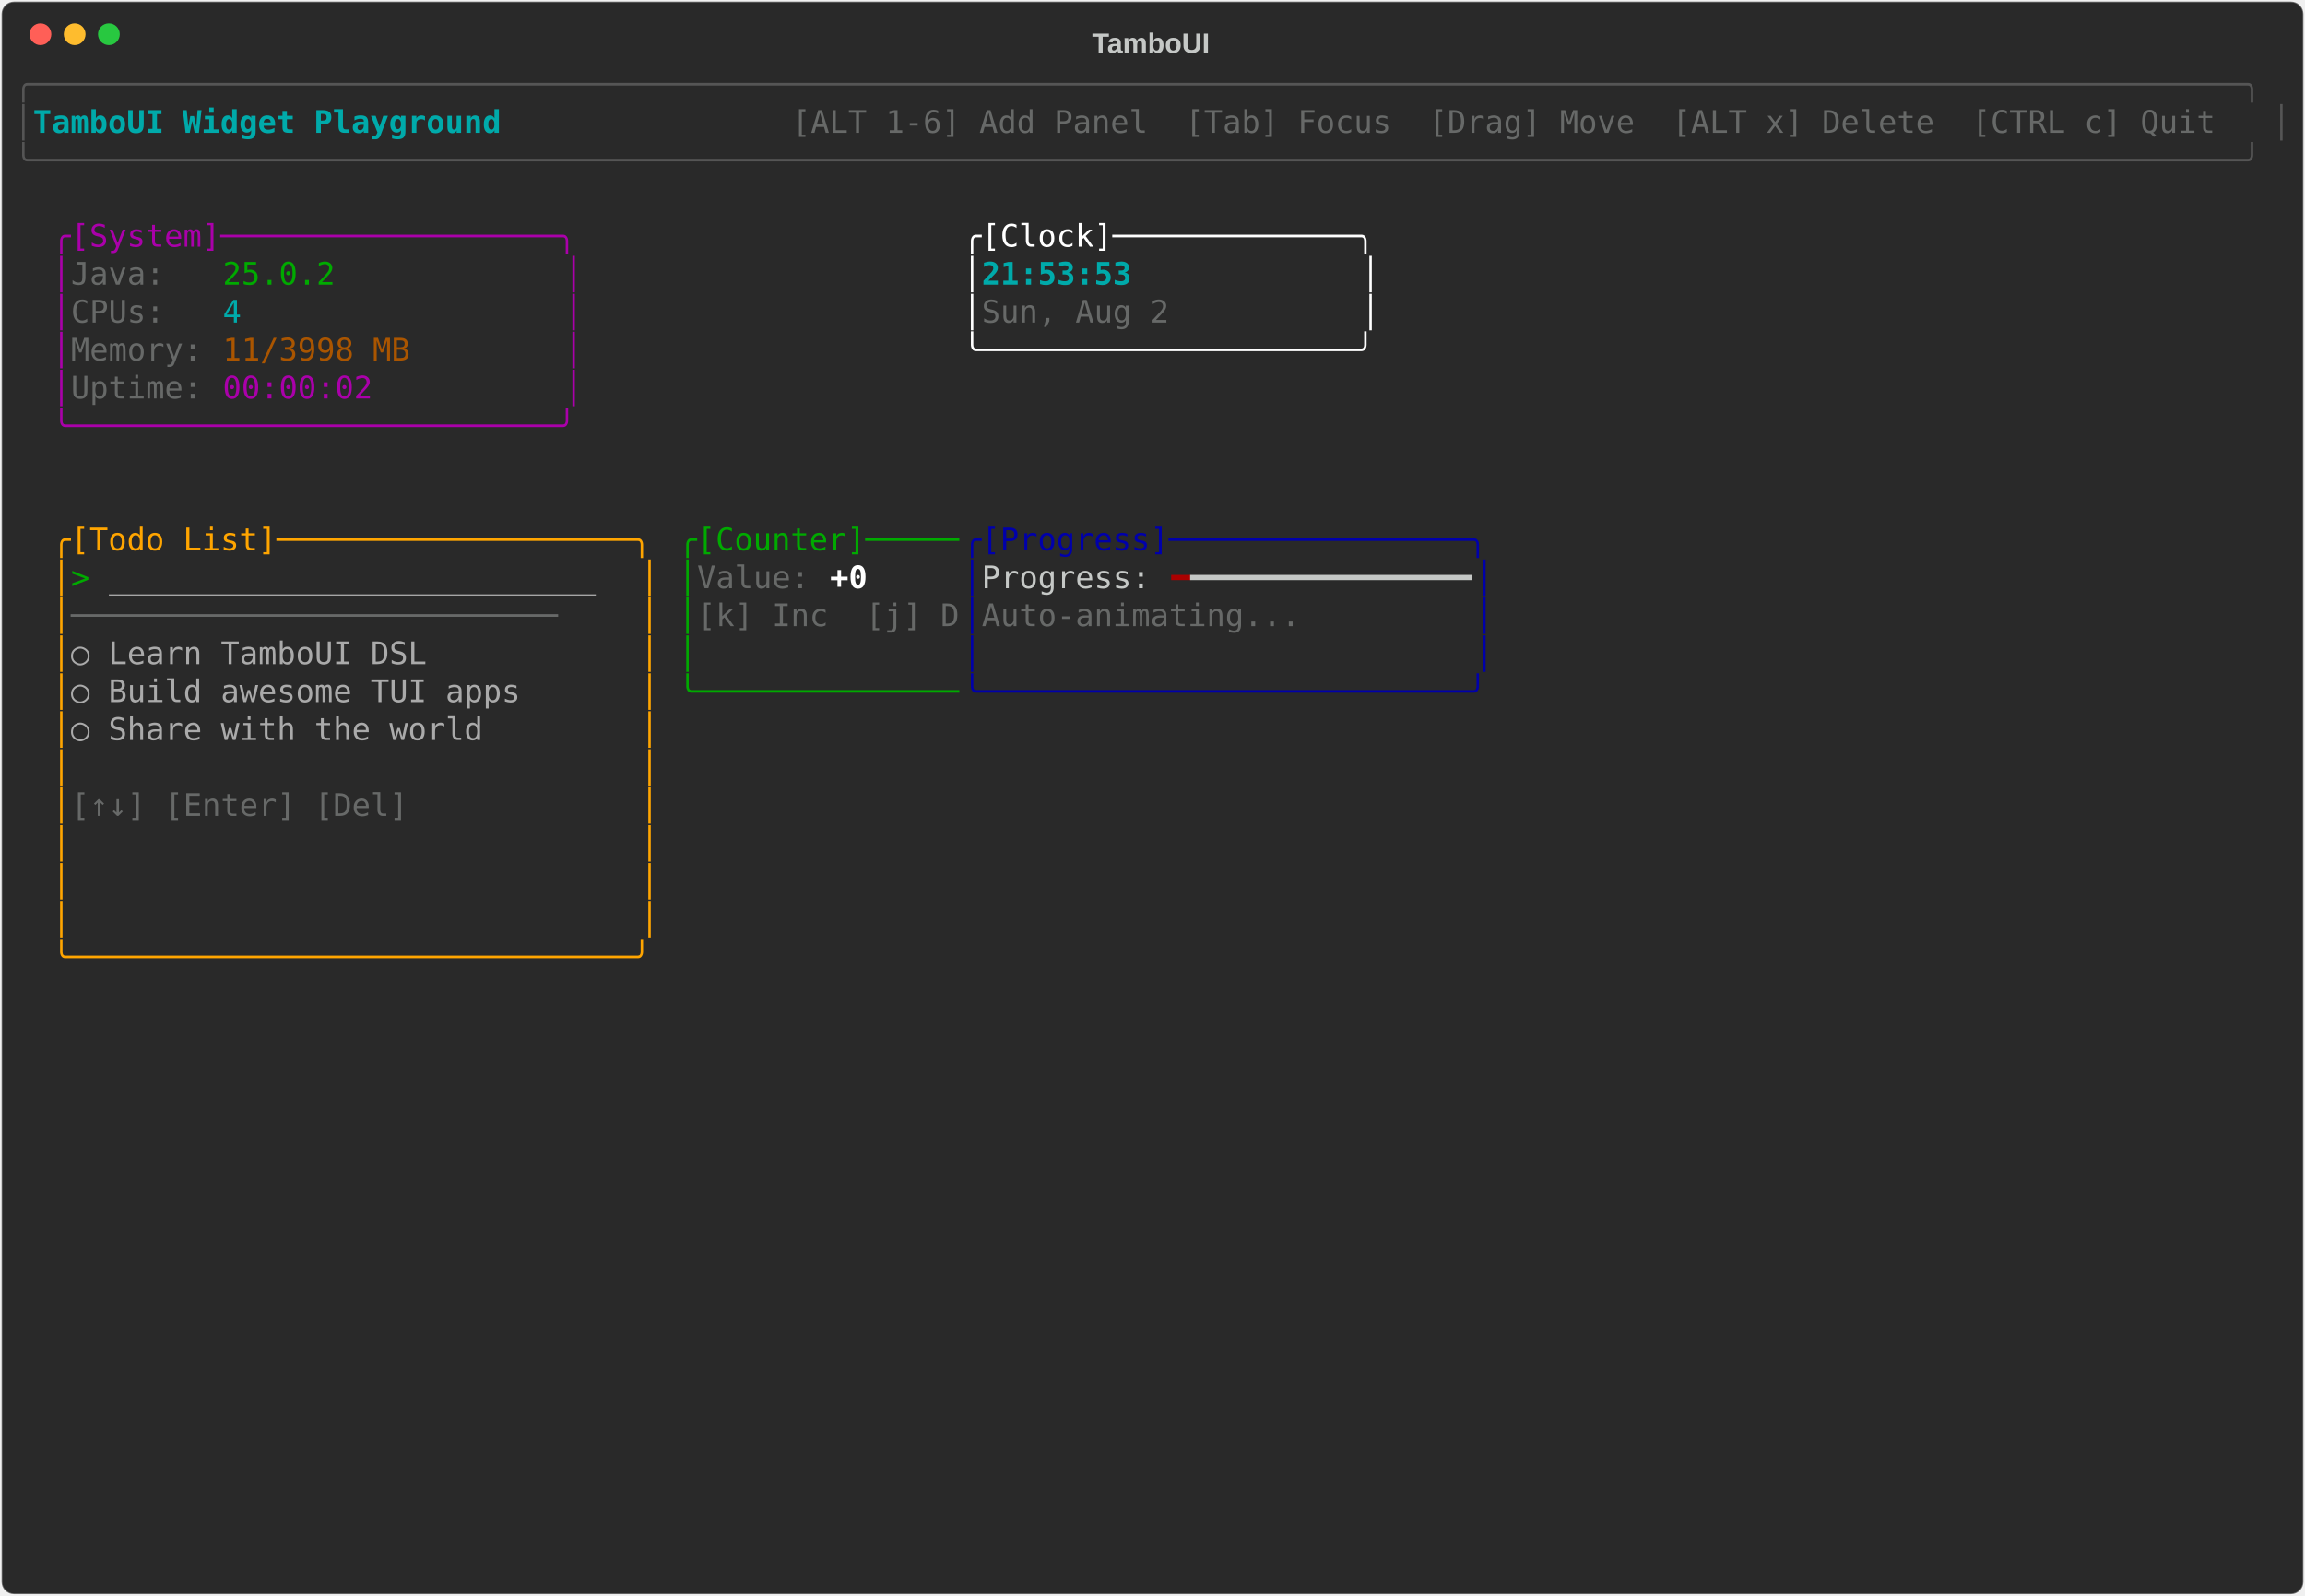
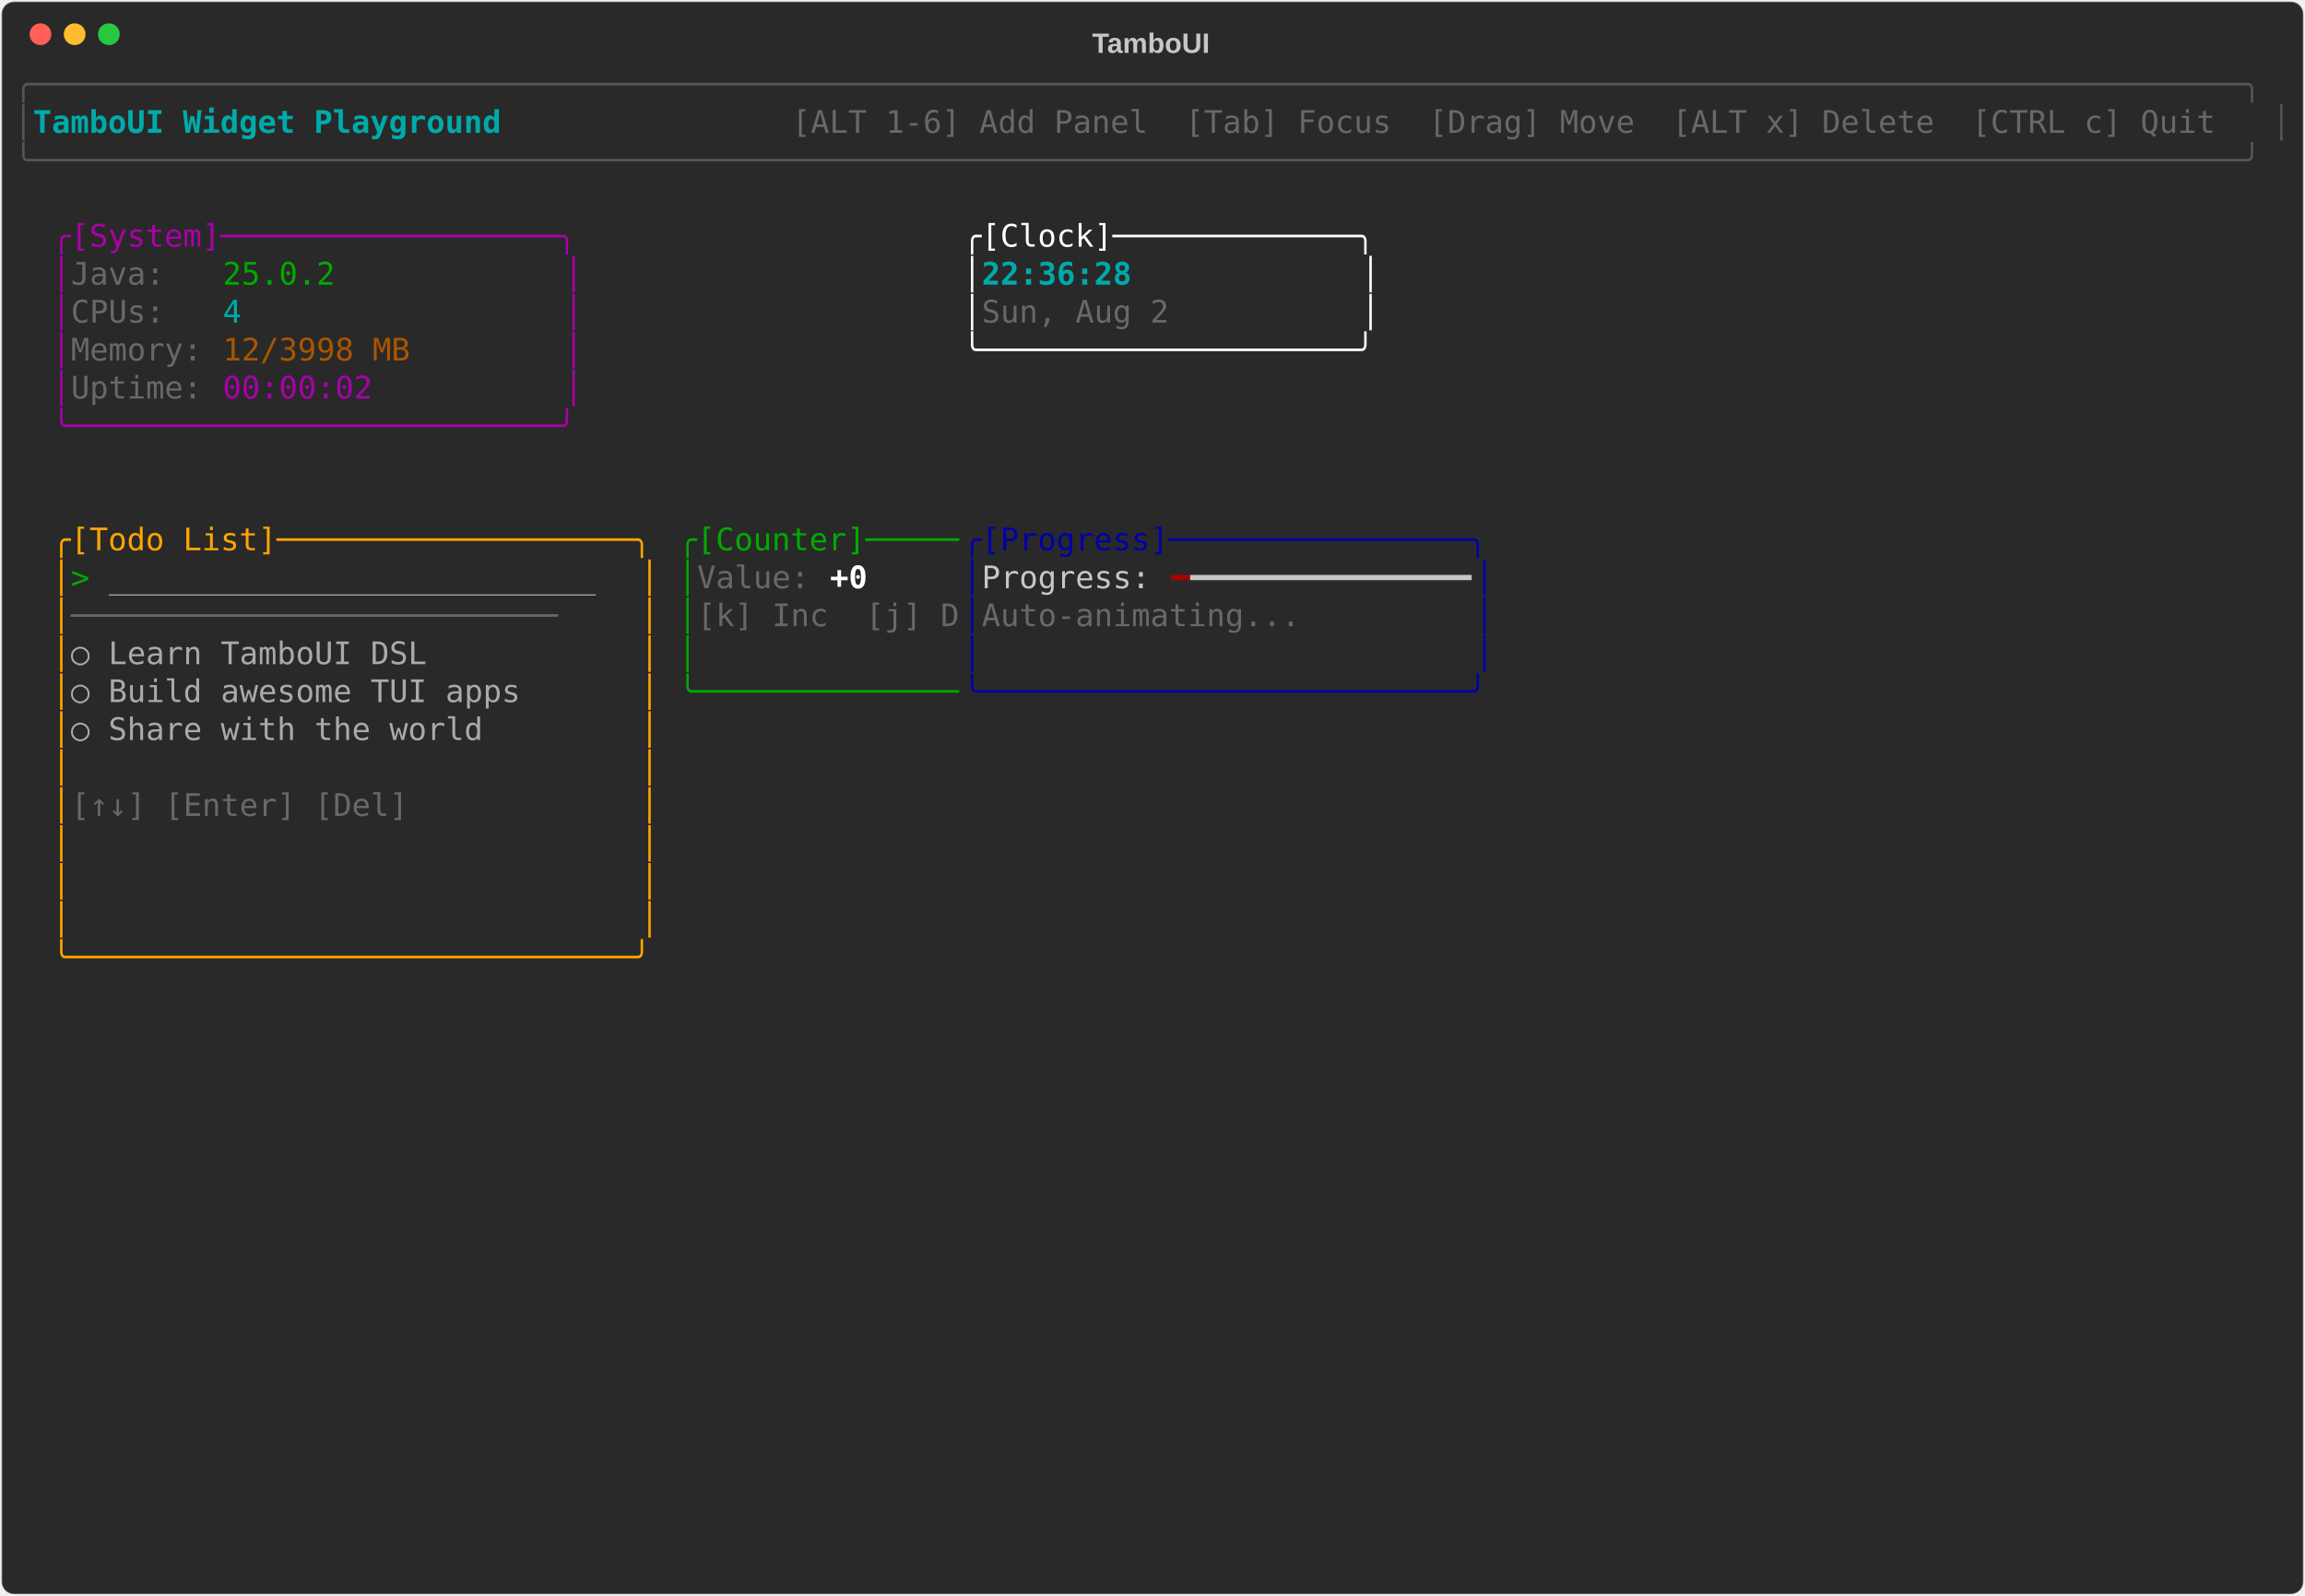
<svg xmlns="http://www.w3.org/2000/svg" class="rich-terminal" viewBox="0 0 1482 1026">
-   <style>    @font-face {        font-family: "Fira Code";        src: local("FiraCode-Regular"),                url("https://cdnjs.cloudflare.com/ajax/libs/firacode/6.2.0/woff2/FiraCode-Regular.woff2") format("woff2"),                url("https://cdnjs.cloudflare.com/ajax/libs/firacode/6.2.0/woff/FiraCode-Regular.woff") format("woff");        font-style: normal;        font-weight: 400;    }    @font-face {        font-family: "Fira Code";        src: local("FiraCode-Bold"),                url("https://cdnjs.cloudflare.com/ajax/libs/firacode/6.2.0/woff2/FiraCode-Bold.woff2") format("woff2"),                url("https://cdnjs.cloudflare.com/ajax/libs/firacode/6.2.0/woff/FiraCode-Bold.woff") format("woff");        font-style: bold;        font-weight: 700;    }    .terminal-3410990070-matrix {        font-family: Fira Code, monospace;        font-size: 20px;        line-height: 24.4px;        font-variant-east-asian: full-width;    }    .terminal-3410990070-title {        font-size: 18px;        font-weight: bold;        font-family: arial;    }    .terminal-3410990070-r1 { fill: #555555 }.terminal-3410990070-r2 { fill: #00aaaa;font-weight: bold }.terminal-3410990070-r3 { fill: #c5c8c6 }.terminal-3410990070-r4 { fill: #676968 }.terminal-3410990070-r5 { fill: #aa00aa }.terminal-3410990070-r6 { fill: #ffffff }.terminal-3410990070-r7 { fill: #00aa00 }.terminal-3410990070-r8 { fill: #00aaaa }.terminal-3410990070-r9 { fill: #aa5500 }.terminal-3410990070-r10 { fill: #ffa500 }.terminal-3410990070-r11 { fill: #0000aa }.terminal-3410990070-r12 { fill: #aaaaaa }.terminal-3410990070-r13 { fill: #ffffff;font-weight: bold }.terminal-3410990070-r14 { fill: #aa0000 }    </style>
+   <style>    @font-face {        font-family: "Fira Code";        src: local("FiraCode-Regular"),                url("https://cdnjs.cloudflare.com/ajax/libs/firacode/6.2.0/woff2/FiraCode-Regular.woff2") format("woff2"),                url("https://cdnjs.cloudflare.com/ajax/libs/firacode/6.2.0/woff/FiraCode-Regular.woff") format("woff");        font-style: normal;        font-weight: 400;    }    @font-face {        font-family: "Fira Code";        src: local("FiraCode-Bold"),                url("https://cdnjs.cloudflare.com/ajax/libs/firacode/6.2.0/woff2/FiraCode-Bold.woff2") format("woff2"),                url("https://cdnjs.cloudflare.com/ajax/libs/firacode/6.2.0/woff/FiraCode-Bold.woff") format("woff");        font-style: bold;        font-weight: 700;    }    .terminal-415405051-matrix {        font-family: Fira Code, monospace;        font-size: 20px;        line-height: 24.4px;        font-variant-east-asian: full-width;    }    .terminal-415405051-title {        font-size: 18px;        font-weight: bold;        font-family: arial;    }    .terminal-415405051-r1 { fill: #555555 }.terminal-415405051-r2 { fill: #00aaaa;font-weight: bold }.terminal-415405051-r3 { fill: #c5c8c6 }.terminal-415405051-r4 { fill: #676968 }.terminal-415405051-r5 { fill: #aa00aa }.terminal-415405051-r6 { fill: #ffffff }.terminal-415405051-r7 { fill: #00aa00 }.terminal-415405051-r8 { fill: #00aaaa }.terminal-415405051-r9 { fill: #aa5500 }.terminal-415405051-r10 { fill: #ffa500 }.terminal-415405051-r11 { fill: #0000aa }.terminal-415405051-r12 { fill: #aaaaaa }.terminal-415405051-r13 { fill: #ffffff;font-weight: bold }.terminal-415405051-r14 { fill: #aa0000 }    </style>
  <defs>
-     <clipPath id="terminal-3410990070-clip-terminal">
+     <clipPath id="terminal-415405051-clip-terminal">
      <rect x="0" y="0" width="1463" height="975" />
    </clipPath>
-     <clipPath id="terminal-3410990070-line-0">
+     <clipPath id="terminal-415405051-line-0">
      <rect x="0" y="1.5" width="1464" height="24.65" />
    </clipPath>
-     <clipPath id="terminal-3410990070-line-1">
+     <clipPath id="terminal-415405051-line-1">
      <rect x="0" y="25.9" width="1464" height="24.65" />
    </clipPath>
-     <clipPath id="terminal-3410990070-line-2">
+     <clipPath id="terminal-415405051-line-2">
      <rect x="0" y="50.3" width="1464" height="24.65" />
    </clipPath>
-     <clipPath id="terminal-3410990070-line-3">
+     <clipPath id="terminal-415405051-line-3">
      <rect x="0" y="74.7" width="1464" height="24.65" />
    </clipPath>
-     <clipPath id="terminal-3410990070-line-4">
+     <clipPath id="terminal-415405051-line-4">
      <rect x="0" y="99.1" width="1464" height="24.65" />
    </clipPath>
-     <clipPath id="terminal-3410990070-line-5">
+     <clipPath id="terminal-415405051-line-5">
      <rect x="0" y="123.5" width="1464" height="24.65" />
    </clipPath>
-     <clipPath id="terminal-3410990070-line-6">
+     <clipPath id="terminal-415405051-line-6">
      <rect x="0" y="147.9" width="1464" height="24.65" />
    </clipPath>
-     <clipPath id="terminal-3410990070-line-7">
+     <clipPath id="terminal-415405051-line-7">
      <rect x="0" y="172.3" width="1464" height="24.65" />
    </clipPath>
-     <clipPath id="terminal-3410990070-line-8">
+     <clipPath id="terminal-415405051-line-8">
      <rect x="0" y="196.7" width="1464" height="24.65" />
    </clipPath>
-     <clipPath id="terminal-3410990070-line-9">
+     <clipPath id="terminal-415405051-line-9">
      <rect x="0" y="221.1" width="1464" height="24.65" />
    </clipPath>
-     <clipPath id="terminal-3410990070-line-10">
+     <clipPath id="terminal-415405051-line-10">
      <rect x="0" y="245.5" width="1464" height="24.65" />
    </clipPath>
-     <clipPath id="terminal-3410990070-line-11">
+     <clipPath id="terminal-415405051-line-11">
      <rect x="0" y="269.9" width="1464" height="24.65" />
    </clipPath>
-     <clipPath id="terminal-3410990070-line-12">
+     <clipPath id="terminal-415405051-line-12">
      <rect x="0" y="294.3" width="1464" height="24.65" />
    </clipPath>
-     <clipPath id="terminal-3410990070-line-13">
+     <clipPath id="terminal-415405051-line-13">
      <rect x="0" y="318.7" width="1464" height="24.65" />
    </clipPath>
-     <clipPath id="terminal-3410990070-line-14">
+     <clipPath id="terminal-415405051-line-14">
      <rect x="0" y="343.1" width="1464" height="24.65" />
    </clipPath>
-     <clipPath id="terminal-3410990070-line-15">
+     <clipPath id="terminal-415405051-line-15">
      <rect x="0" y="367.5" width="1464" height="24.65" />
    </clipPath>
-     <clipPath id="terminal-3410990070-line-16">
+     <clipPath id="terminal-415405051-line-16">
      <rect x="0" y="391.9" width="1464" height="24.65" />
    </clipPath>
-     <clipPath id="terminal-3410990070-line-17">
+     <clipPath id="terminal-415405051-line-17">
      <rect x="0" y="416.3" width="1464" height="24.65" />
    </clipPath>
-     <clipPath id="terminal-3410990070-line-18">
+     <clipPath id="terminal-415405051-line-18">
      <rect x="0" y="440.7" width="1464" height="24.65" />
    </clipPath>
-     <clipPath id="terminal-3410990070-line-19">
+     <clipPath id="terminal-415405051-line-19">
      <rect x="0" y="465.1" width="1464" height="24.65" />
    </clipPath>
-     <clipPath id="terminal-3410990070-line-20">
+     <clipPath id="terminal-415405051-line-20">
      <rect x="0" y="489.5" width="1464" height="24.65" />
    </clipPath>
-     <clipPath id="terminal-3410990070-line-21">
+     <clipPath id="terminal-415405051-line-21">
      <rect x="0" y="513.9" width="1464" height="24.65" />
    </clipPath>
-     <clipPath id="terminal-3410990070-line-22">
+     <clipPath id="terminal-415405051-line-22">
      <rect x="0" y="538.3" width="1464" height="24.65" />
    </clipPath>
-     <clipPath id="terminal-3410990070-line-23">
+     <clipPath id="terminal-415405051-line-23">
      <rect x="0" y="562.7" width="1464" height="24.65" />
    </clipPath>
-     <clipPath id="terminal-3410990070-line-24">
+     <clipPath id="terminal-415405051-line-24">
      <rect x="0" y="587.1" width="1464" height="24.65" />
    </clipPath>
-     <clipPath id="terminal-3410990070-line-25">
+     <clipPath id="terminal-415405051-line-25">
      <rect x="0" y="611.5" width="1464" height="24.65" />
    </clipPath>
-     <clipPath id="terminal-3410990070-line-26">
+     <clipPath id="terminal-415405051-line-26">
      <rect x="0" y="635.9" width="1464" height="24.65" />
    </clipPath>
-     <clipPath id="terminal-3410990070-line-27">
+     <clipPath id="terminal-415405051-line-27">
      <rect x="0" y="660.3" width="1464" height="24.65" />
    </clipPath>
-     <clipPath id="terminal-3410990070-line-28">
+     <clipPath id="terminal-415405051-line-28">
      <rect x="0" y="684.7" width="1464" height="24.65" />
    </clipPath>
-     <clipPath id="terminal-3410990070-line-29">
+     <clipPath id="terminal-415405051-line-29">
      <rect x="0" y="709.1" width="1464" height="24.65" />
    </clipPath>
-     <clipPath id="terminal-3410990070-line-30">
+     <clipPath id="terminal-415405051-line-30">
      <rect x="0" y="733.5" width="1464" height="24.65" />
    </clipPath>
-     <clipPath id="terminal-3410990070-line-31">
+     <clipPath id="terminal-415405051-line-31">
      <rect x="0" y="757.9" width="1464" height="24.65" />
    </clipPath>
-     <clipPath id="terminal-3410990070-line-32">
+     <clipPath id="terminal-415405051-line-32">
      <rect x="0" y="782.3" width="1464" height="24.65" />
    </clipPath>
-     <clipPath id="terminal-3410990070-line-33">
+     <clipPath id="terminal-415405051-line-33">
      <rect x="0" y="806.7" width="1464" height="24.65" />
    </clipPath>
-     <clipPath id="terminal-3410990070-line-34">
+     <clipPath id="terminal-415405051-line-34">
      <rect x="0" y="831.1" width="1464" height="24.65" />
    </clipPath>
-     <clipPath id="terminal-3410990070-line-35">
+     <clipPath id="terminal-415405051-line-35">
      <rect x="0" y="855.5" width="1464" height="24.65" />
    </clipPath>
-     <clipPath id="terminal-3410990070-line-36">
+     <clipPath id="terminal-415405051-line-36">
      <rect x="0" y="879.9" width="1464" height="24.65" />
    </clipPath>
-     <clipPath id="terminal-3410990070-line-37">
+     <clipPath id="terminal-415405051-line-37">
      <rect x="0" y="904.3" width="1464" height="24.65" />
    </clipPath>
-     <clipPath id="terminal-3410990070-line-38">
+     <clipPath id="terminal-415405051-line-38">
      <rect x="0" y="928.7" width="1464" height="24.65" />
    </clipPath>
-     <clipPath id="terminal-3410990070-line-39">
+     <clipPath id="terminal-415405051-line-39">
      <rect x="0" y="953.1" width="1464" height="24.65" />
    </clipPath>
  </defs>
  <rect fill="#292929" stroke="rgba(255,255,255,0.35)" stroke-width="1" x="1" y="1" width="1480" height="1024" rx="8" />
-   <text class="terminal-3410990070-title" fill="#c5c8c6" text-anchor="middle" x="740" y="34">TamboUI</text>
+   <text class="terminal-415405051-title" fill="#c5c8c6" text-anchor="middle" x="740" y="34">TamboUI</text>
  <g transform="translate(26,22)">
    <circle cx="0" cy="0" r="7" fill="#ff5f57" />
    <circle cx="22" cy="0" r="7" fill="#febc2e" />
    <circle cx="44" cy="0" r="7" fill="#28c840" />
  </g>
-   <g transform="translate(9, 41)" clip-path="url(#terminal-3410990070-clip-terminal)">
-     <g class="terminal-3410990070-matrix">
-       <text class="terminal-3410990070-r1" x="0" y="20" textLength="1464" clip-path="url(#terminal-3410990070-line-0)">╭──────────────────────────────────────────────────────────────────────────────────────────────────────────────────────╮</text>
-       <text class="terminal-3410990070-r1" x="0" y="44.4" textLength="12.2" clip-path="url(#terminal-3410990070-line-1)">│</text>
-       <text class="terminal-3410990070-r2" x="12.2" y="44.4" textLength="329.4" clip-path="url(#terminal-3410990070-line-1)"> TamboUI Widget Playground </text>
-       <text class="terminal-3410990070-r4" x="500.2" y="44.4" textLength="951.6" clip-path="url(#terminal-3410990070-line-1)"> [ALT 1-6] Add Panel  [Tab] Focus  [Drag] Move  [ALT x] Delete  [CTRL c] Quit </text>
-       <text class="terminal-3410990070-r1" x="1451.8" y="44.4" textLength="12.2" clip-path="url(#terminal-3410990070-line-1)">│</text>
-       <text class="terminal-3410990070-r1" x="0" y="68.8" textLength="1464" clip-path="url(#terminal-3410990070-line-2)">╰──────────────────────────────────────────────────────────────────────────────────────────────────────────────────────╯</text>
-       <text class="terminal-3410990070-r5" x="24.4" y="117.6" textLength="341.6" clip-path="url(#terminal-3410990070-line-4)">╭[System]──────────────────╮</text>
-       <text class="terminal-3410990070-r6" x="610" y="117.6" textLength="268.4" clip-path="url(#terminal-3410990070-line-4)">╭[Clock]─────────────╮</text>
-       <text class="terminal-3410990070-r5" x="24.4" y="142" textLength="12.2" clip-path="url(#terminal-3410990070-line-5)">│</text>
-       <text class="terminal-3410990070-r4" x="36.6" y="142" textLength="97.6" clip-path="url(#terminal-3410990070-line-5)">Java:   </text>
-       <text class="terminal-3410990070-r7" x="134.2" y="142" textLength="73.2" clip-path="url(#terminal-3410990070-line-5)">25.0.2</text>
-       <text class="terminal-3410990070-r5" x="353.8" y="142" textLength="12.2" clip-path="url(#terminal-3410990070-line-5)">│</text>
-       <text class="terminal-3410990070-r6" x="610" y="142" textLength="12.2" clip-path="url(#terminal-3410990070-line-5)">│</text>
-       <text class="terminal-3410990070-r2" x="622.2" y="142" textLength="244" clip-path="url(#terminal-3410990070-line-5)">21:53:53            </text>
-       <text class="terminal-3410990070-r6" x="866.2" y="142" textLength="12.2" clip-path="url(#terminal-3410990070-line-5)">│</text>
-       <text class="terminal-3410990070-r5" x="24.4" y="166.4" textLength="12.2" clip-path="url(#terminal-3410990070-line-6)">│</text>
-       <text class="terminal-3410990070-r4" x="36.6" y="166.4" textLength="97.6" clip-path="url(#terminal-3410990070-line-6)">CPUs:   </text>
-       <text class="terminal-3410990070-r8" x="134.2" y="166.4" textLength="12.2" clip-path="url(#terminal-3410990070-line-6)">4</text>
-       <text class="terminal-3410990070-r5" x="353.8" y="166.4" textLength="12.2" clip-path="url(#terminal-3410990070-line-6)">│</text>
-       <text class="terminal-3410990070-r6" x="610" y="166.4" textLength="12.2" clip-path="url(#terminal-3410990070-line-6)">│</text>
-       <text class="terminal-3410990070-r4" x="622.2" y="166.4" textLength="244" clip-path="url(#terminal-3410990070-line-6)">Sun, Aug 2          </text>
-       <text class="terminal-3410990070-r6" x="866.2" y="166.4" textLength="12.2" clip-path="url(#terminal-3410990070-line-6)">│</text>
-       <text class="terminal-3410990070-r5" x="24.4" y="190.8" textLength="12.2" clip-path="url(#terminal-3410990070-line-7)">│</text>
-       <text class="terminal-3410990070-r4" x="36.6" y="190.8" textLength="97.6" clip-path="url(#terminal-3410990070-line-7)">Memory: </text>
-       <text class="terminal-3410990070-r9" x="134.2" y="190.8" textLength="122" clip-path="url(#terminal-3410990070-line-7)">11/3998 MB</text>
-       <text class="terminal-3410990070-r5" x="353.8" y="190.8" textLength="12.2" clip-path="url(#terminal-3410990070-line-7)">│</text>
-       <text class="terminal-3410990070-r6" x="610" y="190.8" textLength="268.4" clip-path="url(#terminal-3410990070-line-7)">╰────────────────────╯</text>
-       <text class="terminal-3410990070-r5" x="24.4" y="215.2" textLength="12.2" clip-path="url(#terminal-3410990070-line-8)">│</text>
-       <text class="terminal-3410990070-r4" x="36.6" y="215.2" textLength="97.6" clip-path="url(#terminal-3410990070-line-8)">Uptime: </text>
-       <text class="terminal-3410990070-r5" x="134.2" y="215.2" textLength="97.6" clip-path="url(#terminal-3410990070-line-8)">00:00:02</text>
-       <text class="terminal-3410990070-r5" x="353.8" y="215.2" textLength="12.2" clip-path="url(#terminal-3410990070-line-8)">│</text>
-       <text class="terminal-3410990070-r5" x="24.4" y="239.6" textLength="341.6" clip-path="url(#terminal-3410990070-line-9)">╰──────────────────────────╯</text>
-       <text class="terminal-3410990070-r10" x="24.4" y="312.8" textLength="390.4" clip-path="url(#terminal-3410990070-line-12)">╭[Todo List]───────────────────╮</text>
-       <text class="terminal-3410990070-r7" x="427" y="312.8" textLength="183" clip-path="url(#terminal-3410990070-line-12)">╭[Counter]─────</text>
-       <text class="terminal-3410990070-r11" x="610" y="312.8" textLength="341.6" clip-path="url(#terminal-3410990070-line-12)">╭[Progress]────────────────╮</text>
-       <text class="terminal-3410990070-r10" x="24.4" y="337.2" textLength="12.2" clip-path="url(#terminal-3410990070-line-13)">│</text>
-       <text class="terminal-3410990070-r7" x="36.6" y="337.2" textLength="24.4" clip-path="url(#terminal-3410990070-line-13)">&gt; </text>
-       <text class="terminal-3410990070-r12" x="61" y="337.2" textLength="317.2" clip-path="url(#terminal-3410990070-line-13)">__________________________</text>
-       <text class="terminal-3410990070-r10" x="402.6" y="337.2" textLength="12.2" clip-path="url(#terminal-3410990070-line-13)">│</text>
-       <text class="terminal-3410990070-r7" x="427" y="337.2" textLength="12.2" clip-path="url(#terminal-3410990070-line-13)">│</text>
-       <text class="terminal-3410990070-r4" x="439.2" y="337.2" textLength="85.4" clip-path="url(#terminal-3410990070-line-13)">Value: </text>
-       <text class="terminal-3410990070-r13" x="524.6" y="337.2" textLength="24.4" clip-path="url(#terminal-3410990070-line-13)">+0</text>
-       <text class="terminal-3410990070-r11" x="610" y="337.2" textLength="12.2" clip-path="url(#terminal-3410990070-line-13)">│</text>
-       <text class="terminal-3410990070-r3" x="622.2" y="337.2" textLength="122" clip-path="url(#terminal-3410990070-line-13)">Progress: </text>
-       <text class="terminal-3410990070-r14" x="744.2" y="337.2" textLength="12.2" clip-path="url(#terminal-3410990070-line-13)">━</text>
-       <text class="terminal-3410990070-r3" x="756.4" y="337.2" textLength="183" clip-path="url(#terminal-3410990070-line-13)">━━━━━━━━━━━━━━━</text>
-       <text class="terminal-3410990070-r11" x="939.4" y="337.2" textLength="12.2" clip-path="url(#terminal-3410990070-line-13)">│</text>
-       <text class="terminal-3410990070-r10" x="24.4" y="361.6" textLength="12.2" clip-path="url(#terminal-3410990070-line-14)">│</text>
-       <text class="terminal-3410990070-r4" x="36.6" y="361.6" textLength="366" clip-path="url(#terminal-3410990070-line-14)">──────────────────────────    </text>
-       <text class="terminal-3410990070-r10" x="402.6" y="361.6" textLength="12.2" clip-path="url(#terminal-3410990070-line-14)">│</text>
-       <text class="terminal-3410990070-r7" x="427" y="361.6" textLength="12.2" clip-path="url(#terminal-3410990070-line-14)">│</text>
-       <text class="terminal-3410990070-r4" x="439.2" y="361.6" textLength="170.8" clip-path="url(#terminal-3410990070-line-14)">[k] Inc  [j] D</text>
-       <text class="terminal-3410990070-r11" x="610" y="361.6" textLength="12.2" clip-path="url(#terminal-3410990070-line-14)">│</text>
-       <text class="terminal-3410990070-r4" x="622.2" y="361.6" textLength="317.2" clip-path="url(#terminal-3410990070-line-14)">Auto-animating...         </text>
-       <text class="terminal-3410990070-r11" x="939.4" y="361.6" textLength="12.2" clip-path="url(#terminal-3410990070-line-14)">│</text>
-       <text class="terminal-3410990070-r10" x="24.4" y="386" textLength="12.2" clip-path="url(#terminal-3410990070-line-15)">│</text>
-       <text class="terminal-3410990070-r12" x="36.6" y="386" textLength="366" clip-path="url(#terminal-3410990070-line-15)">  ○ Learn TamboUI DSL         </text>
-       <text class="terminal-3410990070-r10" x="402.6" y="386" textLength="12.2" clip-path="url(#terminal-3410990070-line-15)">│</text>
-       <text class="terminal-3410990070-r7" x="427" y="386" textLength="12.2" clip-path="url(#terminal-3410990070-line-15)">│</text>
-       <text class="terminal-3410990070-r11" x="610" y="386" textLength="12.2" clip-path="url(#terminal-3410990070-line-15)">│</text>
-       <text class="terminal-3410990070-r11" x="939.4" y="386" textLength="12.2" clip-path="url(#terminal-3410990070-line-15)">│</text>
-       <text class="terminal-3410990070-r10" x="24.4" y="410.4" textLength="12.2" clip-path="url(#terminal-3410990070-line-16)">│</text>
-       <text class="terminal-3410990070-r12" x="36.6" y="410.4" textLength="366" clip-path="url(#terminal-3410990070-line-16)">  ○ Build awesome TUI apps    </text>
-       <text class="terminal-3410990070-r10" x="402.6" y="410.4" textLength="12.2" clip-path="url(#terminal-3410990070-line-16)">│</text>
-       <text class="terminal-3410990070-r7" x="427" y="410.4" textLength="183" clip-path="url(#terminal-3410990070-line-16)">╰──────────────</text>
-       <text class="terminal-3410990070-r11" x="610" y="410.4" textLength="341.6" clip-path="url(#terminal-3410990070-line-16)">╰──────────────────────────╯</text>
-       <text class="terminal-3410990070-r10" x="24.4" y="434.8" textLength="12.2" clip-path="url(#terminal-3410990070-line-17)">│</text>
-       <text class="terminal-3410990070-r12" x="36.6" y="434.8" textLength="366" clip-path="url(#terminal-3410990070-line-17)">  ○ Share with the world      </text>
-       <text class="terminal-3410990070-r10" x="402.6" y="434.8" textLength="12.2" clip-path="url(#terminal-3410990070-line-17)">│</text>
-       <text class="terminal-3410990070-r10" x="24.4" y="459.2" textLength="12.2" clip-path="url(#terminal-3410990070-line-18)">│</text>
-       <text class="terminal-3410990070-r10" x="402.6" y="459.2" textLength="12.2" clip-path="url(#terminal-3410990070-line-18)">│</text>
-       <text class="terminal-3410990070-r10" x="24.4" y="483.6" textLength="12.2" clip-path="url(#terminal-3410990070-line-19)">│</text>
-       <text class="terminal-3410990070-r4" x="36.6" y="483.6" textLength="366" clip-path="url(#terminal-3410990070-line-19)">[↑↓] [Enter] [Del]            </text>
-       <text class="terminal-3410990070-r10" x="402.6" y="483.6" textLength="12.2" clip-path="url(#terminal-3410990070-line-19)">│</text>
-       <text class="terminal-3410990070-r10" x="24.4" y="508" textLength="12.2" clip-path="url(#terminal-3410990070-line-20)">│</text>
-       <text class="terminal-3410990070-r10" x="402.6" y="508" textLength="12.2" clip-path="url(#terminal-3410990070-line-20)">│</text>
-       <text class="terminal-3410990070-r10" x="24.4" y="532.4" textLength="12.2" clip-path="url(#terminal-3410990070-line-21)">│</text>
-       <text class="terminal-3410990070-r10" x="402.6" y="532.4" textLength="12.2" clip-path="url(#terminal-3410990070-line-21)">│</text>
-       <text class="terminal-3410990070-r10" x="24.4" y="556.8" textLength="12.2" clip-path="url(#terminal-3410990070-line-22)">│</text>
-       <text class="terminal-3410990070-r10" x="402.6" y="556.8" textLength="12.2" clip-path="url(#terminal-3410990070-line-22)">│</text>
-       <text class="terminal-3410990070-r10" x="24.4" y="581.2" textLength="390.4" clip-path="url(#terminal-3410990070-line-23)">╰──────────────────────────────╯</text>
+   <g transform="translate(9, 41)" clip-path="url(#terminal-415405051-clip-terminal)">
+     <g class="terminal-415405051-matrix">
+       <text class="terminal-415405051-r1" x="0" y="20" textLength="1464" clip-path="url(#terminal-415405051-line-0)">╭──────────────────────────────────────────────────────────────────────────────────────────────────────────────────────╮</text>
+       <text class="terminal-415405051-r1" x="0" y="44.4" textLength="12.2" clip-path="url(#terminal-415405051-line-1)">│</text>
+       <text class="terminal-415405051-r2" x="12.2" y="44.4" textLength="329.4" clip-path="url(#terminal-415405051-line-1)"> TamboUI Widget Playground </text>
+       <text class="terminal-415405051-r4" x="500.2" y="44.4" textLength="951.6" clip-path="url(#terminal-415405051-line-1)"> [ALT 1-6] Add Panel  [Tab] Focus  [Drag] Move  [ALT x] Delete  [CTRL c] Quit </text>
+       <text class="terminal-415405051-r1" x="1451.8" y="44.4" textLength="12.2" clip-path="url(#terminal-415405051-line-1)">│</text>
+       <text class="terminal-415405051-r1" x="0" y="68.8" textLength="1464" clip-path="url(#terminal-415405051-line-2)">╰──────────────────────────────────────────────────────────────────────────────────────────────────────────────────────╯</text>
+       <text class="terminal-415405051-r5" x="24.4" y="117.6" textLength="341.6" clip-path="url(#terminal-415405051-line-4)">╭[System]──────────────────╮</text>
+       <text class="terminal-415405051-r6" x="610" y="117.6" textLength="268.4" clip-path="url(#terminal-415405051-line-4)">╭[Clock]─────────────╮</text>
+       <text class="terminal-415405051-r5" x="24.4" y="142" textLength="12.2" clip-path="url(#terminal-415405051-line-5)">│</text>
+       <text class="terminal-415405051-r4" x="36.6" y="142" textLength="97.6" clip-path="url(#terminal-415405051-line-5)">Java:   </text>
+       <text class="terminal-415405051-r7" x="134.2" y="142" textLength="73.2" clip-path="url(#terminal-415405051-line-5)">25.0.2</text>
+       <text class="terminal-415405051-r5" x="353.8" y="142" textLength="12.2" clip-path="url(#terminal-415405051-line-5)">│</text>
+       <text class="terminal-415405051-r6" x="610" y="142" textLength="12.2" clip-path="url(#terminal-415405051-line-5)">│</text>
+       <text class="terminal-415405051-r2" x="622.2" y="142" textLength="244" clip-path="url(#terminal-415405051-line-5)">22:36:28            </text>
+       <text class="terminal-415405051-r6" x="866.2" y="142" textLength="12.2" clip-path="url(#terminal-415405051-line-5)">│</text>
+       <text class="terminal-415405051-r5" x="24.4" y="166.4" textLength="12.2" clip-path="url(#terminal-415405051-line-6)">│</text>
+       <text class="terminal-415405051-r4" x="36.6" y="166.4" textLength="97.6" clip-path="url(#terminal-415405051-line-6)">CPUs:   </text>
+       <text class="terminal-415405051-r8" x="134.2" y="166.4" textLength="12.2" clip-path="url(#terminal-415405051-line-6)">4</text>
+       <text class="terminal-415405051-r5" x="353.8" y="166.4" textLength="12.2" clip-path="url(#terminal-415405051-line-6)">│</text>
+       <text class="terminal-415405051-r6" x="610" y="166.4" textLength="12.2" clip-path="url(#terminal-415405051-line-6)">│</text>
+       <text class="terminal-415405051-r4" x="622.2" y="166.4" textLength="244" clip-path="url(#terminal-415405051-line-6)">Sun, Aug 2          </text>
+       <text class="terminal-415405051-r6" x="866.2" y="166.4" textLength="12.2" clip-path="url(#terminal-415405051-line-6)">│</text>
+       <text class="terminal-415405051-r5" x="24.4" y="190.8" textLength="12.2" clip-path="url(#terminal-415405051-line-7)">│</text>
+       <text class="terminal-415405051-r4" x="36.6" y="190.8" textLength="97.6" clip-path="url(#terminal-415405051-line-7)">Memory: </text>
+       <text class="terminal-415405051-r9" x="134.2" y="190.8" textLength="122" clip-path="url(#terminal-415405051-line-7)">12/3998 MB</text>
+       <text class="terminal-415405051-r5" x="353.8" y="190.8" textLength="12.2" clip-path="url(#terminal-415405051-line-7)">│</text>
+       <text class="terminal-415405051-r6" x="610" y="190.8" textLength="268.4" clip-path="url(#terminal-415405051-line-7)">╰────────────────────╯</text>
+       <text class="terminal-415405051-r5" x="24.4" y="215.2" textLength="12.2" clip-path="url(#terminal-415405051-line-8)">│</text>
+       <text class="terminal-415405051-r4" x="36.6" y="215.2" textLength="97.6" clip-path="url(#terminal-415405051-line-8)">Uptime: </text>
+       <text class="terminal-415405051-r5" x="134.2" y="215.2" textLength="97.6" clip-path="url(#terminal-415405051-line-8)">00:00:02</text>
+       <text class="terminal-415405051-r5" x="353.8" y="215.2" textLength="12.2" clip-path="url(#terminal-415405051-line-8)">│</text>
+       <text class="terminal-415405051-r5" x="24.4" y="239.6" textLength="341.6" clip-path="url(#terminal-415405051-line-9)">╰──────────────────────────╯</text>
+       <text class="terminal-415405051-r10" x="24.4" y="312.8" textLength="390.4" clip-path="url(#terminal-415405051-line-12)">╭[Todo List]───────────────────╮</text>
+       <text class="terminal-415405051-r7" x="427" y="312.8" textLength="183" clip-path="url(#terminal-415405051-line-12)">╭[Counter]─────</text>
+       <text class="terminal-415405051-r11" x="610" y="312.8" textLength="341.6" clip-path="url(#terminal-415405051-line-12)">╭[Progress]────────────────╮</text>
+       <text class="terminal-415405051-r10" x="24.4" y="337.2" textLength="12.2" clip-path="url(#terminal-415405051-line-13)">│</text>
+       <text class="terminal-415405051-r7" x="36.6" y="337.2" textLength="24.4" clip-path="url(#terminal-415405051-line-13)">&gt; </text>
+       <text class="terminal-415405051-r12" x="61" y="337.2" textLength="317.2" clip-path="url(#terminal-415405051-line-13)">__________________________</text>
+       <text class="terminal-415405051-r10" x="402.6" y="337.2" textLength="12.2" clip-path="url(#terminal-415405051-line-13)">│</text>
+       <text class="terminal-415405051-r7" x="427" y="337.2" textLength="12.2" clip-path="url(#terminal-415405051-line-13)">│</text>
+       <text class="terminal-415405051-r4" x="439.2" y="337.2" textLength="85.4" clip-path="url(#terminal-415405051-line-13)">Value: </text>
+       <text class="terminal-415405051-r13" x="524.6" y="337.2" textLength="24.4" clip-path="url(#terminal-415405051-line-13)">+0</text>
+       <text class="terminal-415405051-r11" x="610" y="337.2" textLength="12.2" clip-path="url(#terminal-415405051-line-13)">│</text>
+       <text class="terminal-415405051-r3" x="622.2" y="337.2" textLength="122" clip-path="url(#terminal-415405051-line-13)">Progress: </text>
+       <text class="terminal-415405051-r14" x="744.2" y="337.2" textLength="12.2" clip-path="url(#terminal-415405051-line-13)">━</text>
+       <text class="terminal-415405051-r3" x="756.4" y="337.2" textLength="183" clip-path="url(#terminal-415405051-line-13)">━━━━━━━━━━━━━━━</text>
+       <text class="terminal-415405051-r11" x="939.4" y="337.2" textLength="12.2" clip-path="url(#terminal-415405051-line-13)">│</text>
+       <text class="terminal-415405051-r10" x="24.4" y="361.6" textLength="12.2" clip-path="url(#terminal-415405051-line-14)">│</text>
+       <text class="terminal-415405051-r4" x="36.6" y="361.6" textLength="366" clip-path="url(#terminal-415405051-line-14)">──────────────────────────    </text>
+       <text class="terminal-415405051-r10" x="402.6" y="361.6" textLength="12.2" clip-path="url(#terminal-415405051-line-14)">│</text>
+       <text class="terminal-415405051-r7" x="427" y="361.6" textLength="12.2" clip-path="url(#terminal-415405051-line-14)">│</text>
+       <text class="terminal-415405051-r4" x="439.2" y="361.6" textLength="170.8" clip-path="url(#terminal-415405051-line-14)">[k] Inc  [j] D</text>
+       <text class="terminal-415405051-r11" x="610" y="361.6" textLength="12.2" clip-path="url(#terminal-415405051-line-14)">│</text>
+       <text class="terminal-415405051-r4" x="622.2" y="361.6" textLength="317.2" clip-path="url(#terminal-415405051-line-14)">Auto-animating...         </text>
+       <text class="terminal-415405051-r11" x="939.4" y="361.6" textLength="12.2" clip-path="url(#terminal-415405051-line-14)">│</text>
+       <text class="terminal-415405051-r10" x="24.4" y="386" textLength="12.2" clip-path="url(#terminal-415405051-line-15)">│</text>
+       <text class="terminal-415405051-r12" x="36.6" y="386" textLength="366" clip-path="url(#terminal-415405051-line-15)">  ○ Learn TamboUI DSL         </text>
+       <text class="terminal-415405051-r10" x="402.6" y="386" textLength="12.2" clip-path="url(#terminal-415405051-line-15)">│</text>
+       <text class="terminal-415405051-r7" x="427" y="386" textLength="12.2" clip-path="url(#terminal-415405051-line-15)">│</text>
+       <text class="terminal-415405051-r11" x="610" y="386" textLength="12.2" clip-path="url(#terminal-415405051-line-15)">│</text>
+       <text class="terminal-415405051-r11" x="939.4" y="386" textLength="12.2" clip-path="url(#terminal-415405051-line-15)">│</text>
+       <text class="terminal-415405051-r10" x="24.4" y="410.4" textLength="12.2" clip-path="url(#terminal-415405051-line-16)">│</text>
+       <text class="terminal-415405051-r12" x="36.6" y="410.4" textLength="366" clip-path="url(#terminal-415405051-line-16)">  ○ Build awesome TUI apps    </text>
+       <text class="terminal-415405051-r10" x="402.6" y="410.4" textLength="12.2" clip-path="url(#terminal-415405051-line-16)">│</text>
+       <text class="terminal-415405051-r7" x="427" y="410.4" textLength="183" clip-path="url(#terminal-415405051-line-16)">╰──────────────</text>
+       <text class="terminal-415405051-r11" x="610" y="410.4" textLength="341.6" clip-path="url(#terminal-415405051-line-16)">╰──────────────────────────╯</text>
+       <text class="terminal-415405051-r10" x="24.4" y="434.8" textLength="12.2" clip-path="url(#terminal-415405051-line-17)">│</text>
+       <text class="terminal-415405051-r12" x="36.6" y="434.8" textLength="366" clip-path="url(#terminal-415405051-line-17)">  ○ Share with the world      </text>
+       <text class="terminal-415405051-r10" x="402.6" y="434.8" textLength="12.2" clip-path="url(#terminal-415405051-line-17)">│</text>
+       <text class="terminal-415405051-r10" x="24.4" y="459.2" textLength="12.2" clip-path="url(#terminal-415405051-line-18)">│</text>
+       <text class="terminal-415405051-r10" x="402.6" y="459.2" textLength="12.2" clip-path="url(#terminal-415405051-line-18)">│</text>
+       <text class="terminal-415405051-r10" x="24.4" y="483.6" textLength="12.2" clip-path="url(#terminal-415405051-line-19)">│</text>
+       <text class="terminal-415405051-r4" x="36.6" y="483.6" textLength="366" clip-path="url(#terminal-415405051-line-19)">[↑↓] [Enter] [Del]            </text>
+       <text class="terminal-415405051-r10" x="402.6" y="483.6" textLength="12.2" clip-path="url(#terminal-415405051-line-19)">│</text>
+       <text class="terminal-415405051-r10" x="24.4" y="508" textLength="12.2" clip-path="url(#terminal-415405051-line-20)">│</text>
+       <text class="terminal-415405051-r10" x="402.6" y="508" textLength="12.2" clip-path="url(#terminal-415405051-line-20)">│</text>
+       <text class="terminal-415405051-r10" x="24.4" y="532.4" textLength="12.2" clip-path="url(#terminal-415405051-line-21)">│</text>
+       <text class="terminal-415405051-r10" x="402.6" y="532.4" textLength="12.2" clip-path="url(#terminal-415405051-line-21)">│</text>
+       <text class="terminal-415405051-r10" x="24.4" y="556.8" textLength="12.2" clip-path="url(#terminal-415405051-line-22)">│</text>
+       <text class="terminal-415405051-r10" x="402.6" y="556.8" textLength="12.2" clip-path="url(#terminal-415405051-line-22)">│</text>
+       <text class="terminal-415405051-r10" x="24.4" y="581.2" textLength="390.4" clip-path="url(#terminal-415405051-line-23)">╰──────────────────────────────╯</text>
    </g>
  </g>
</svg>
